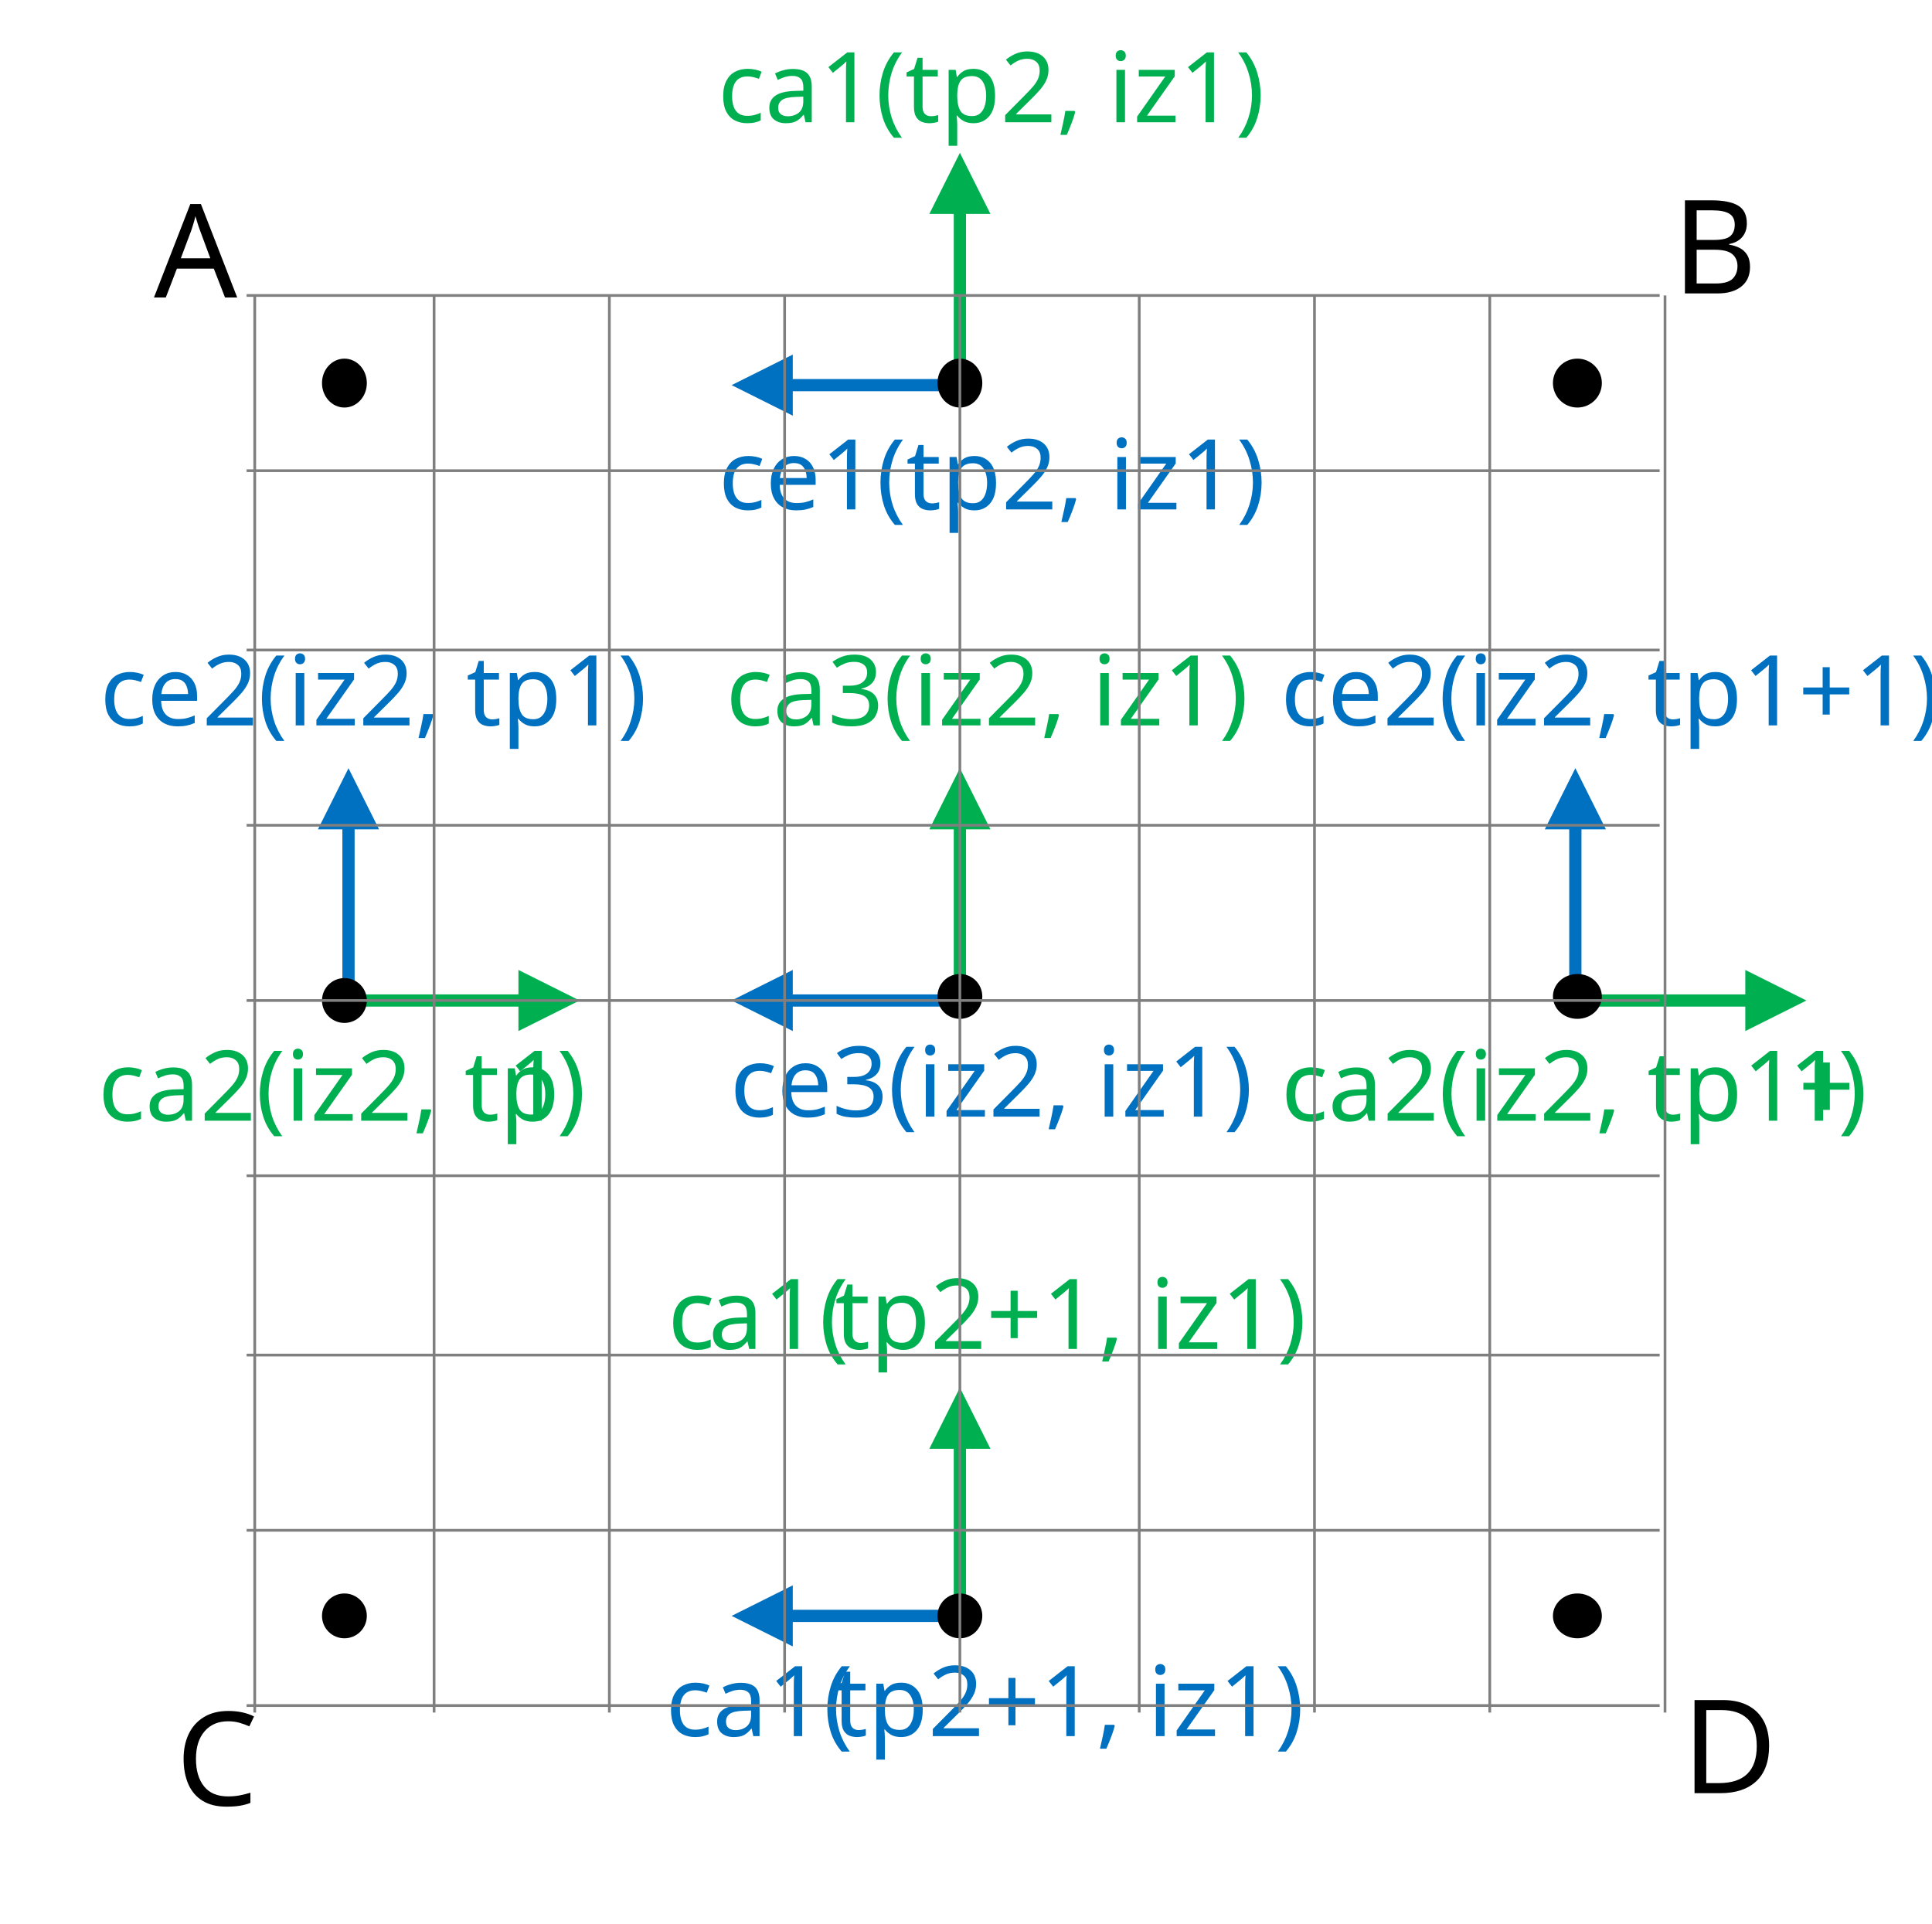
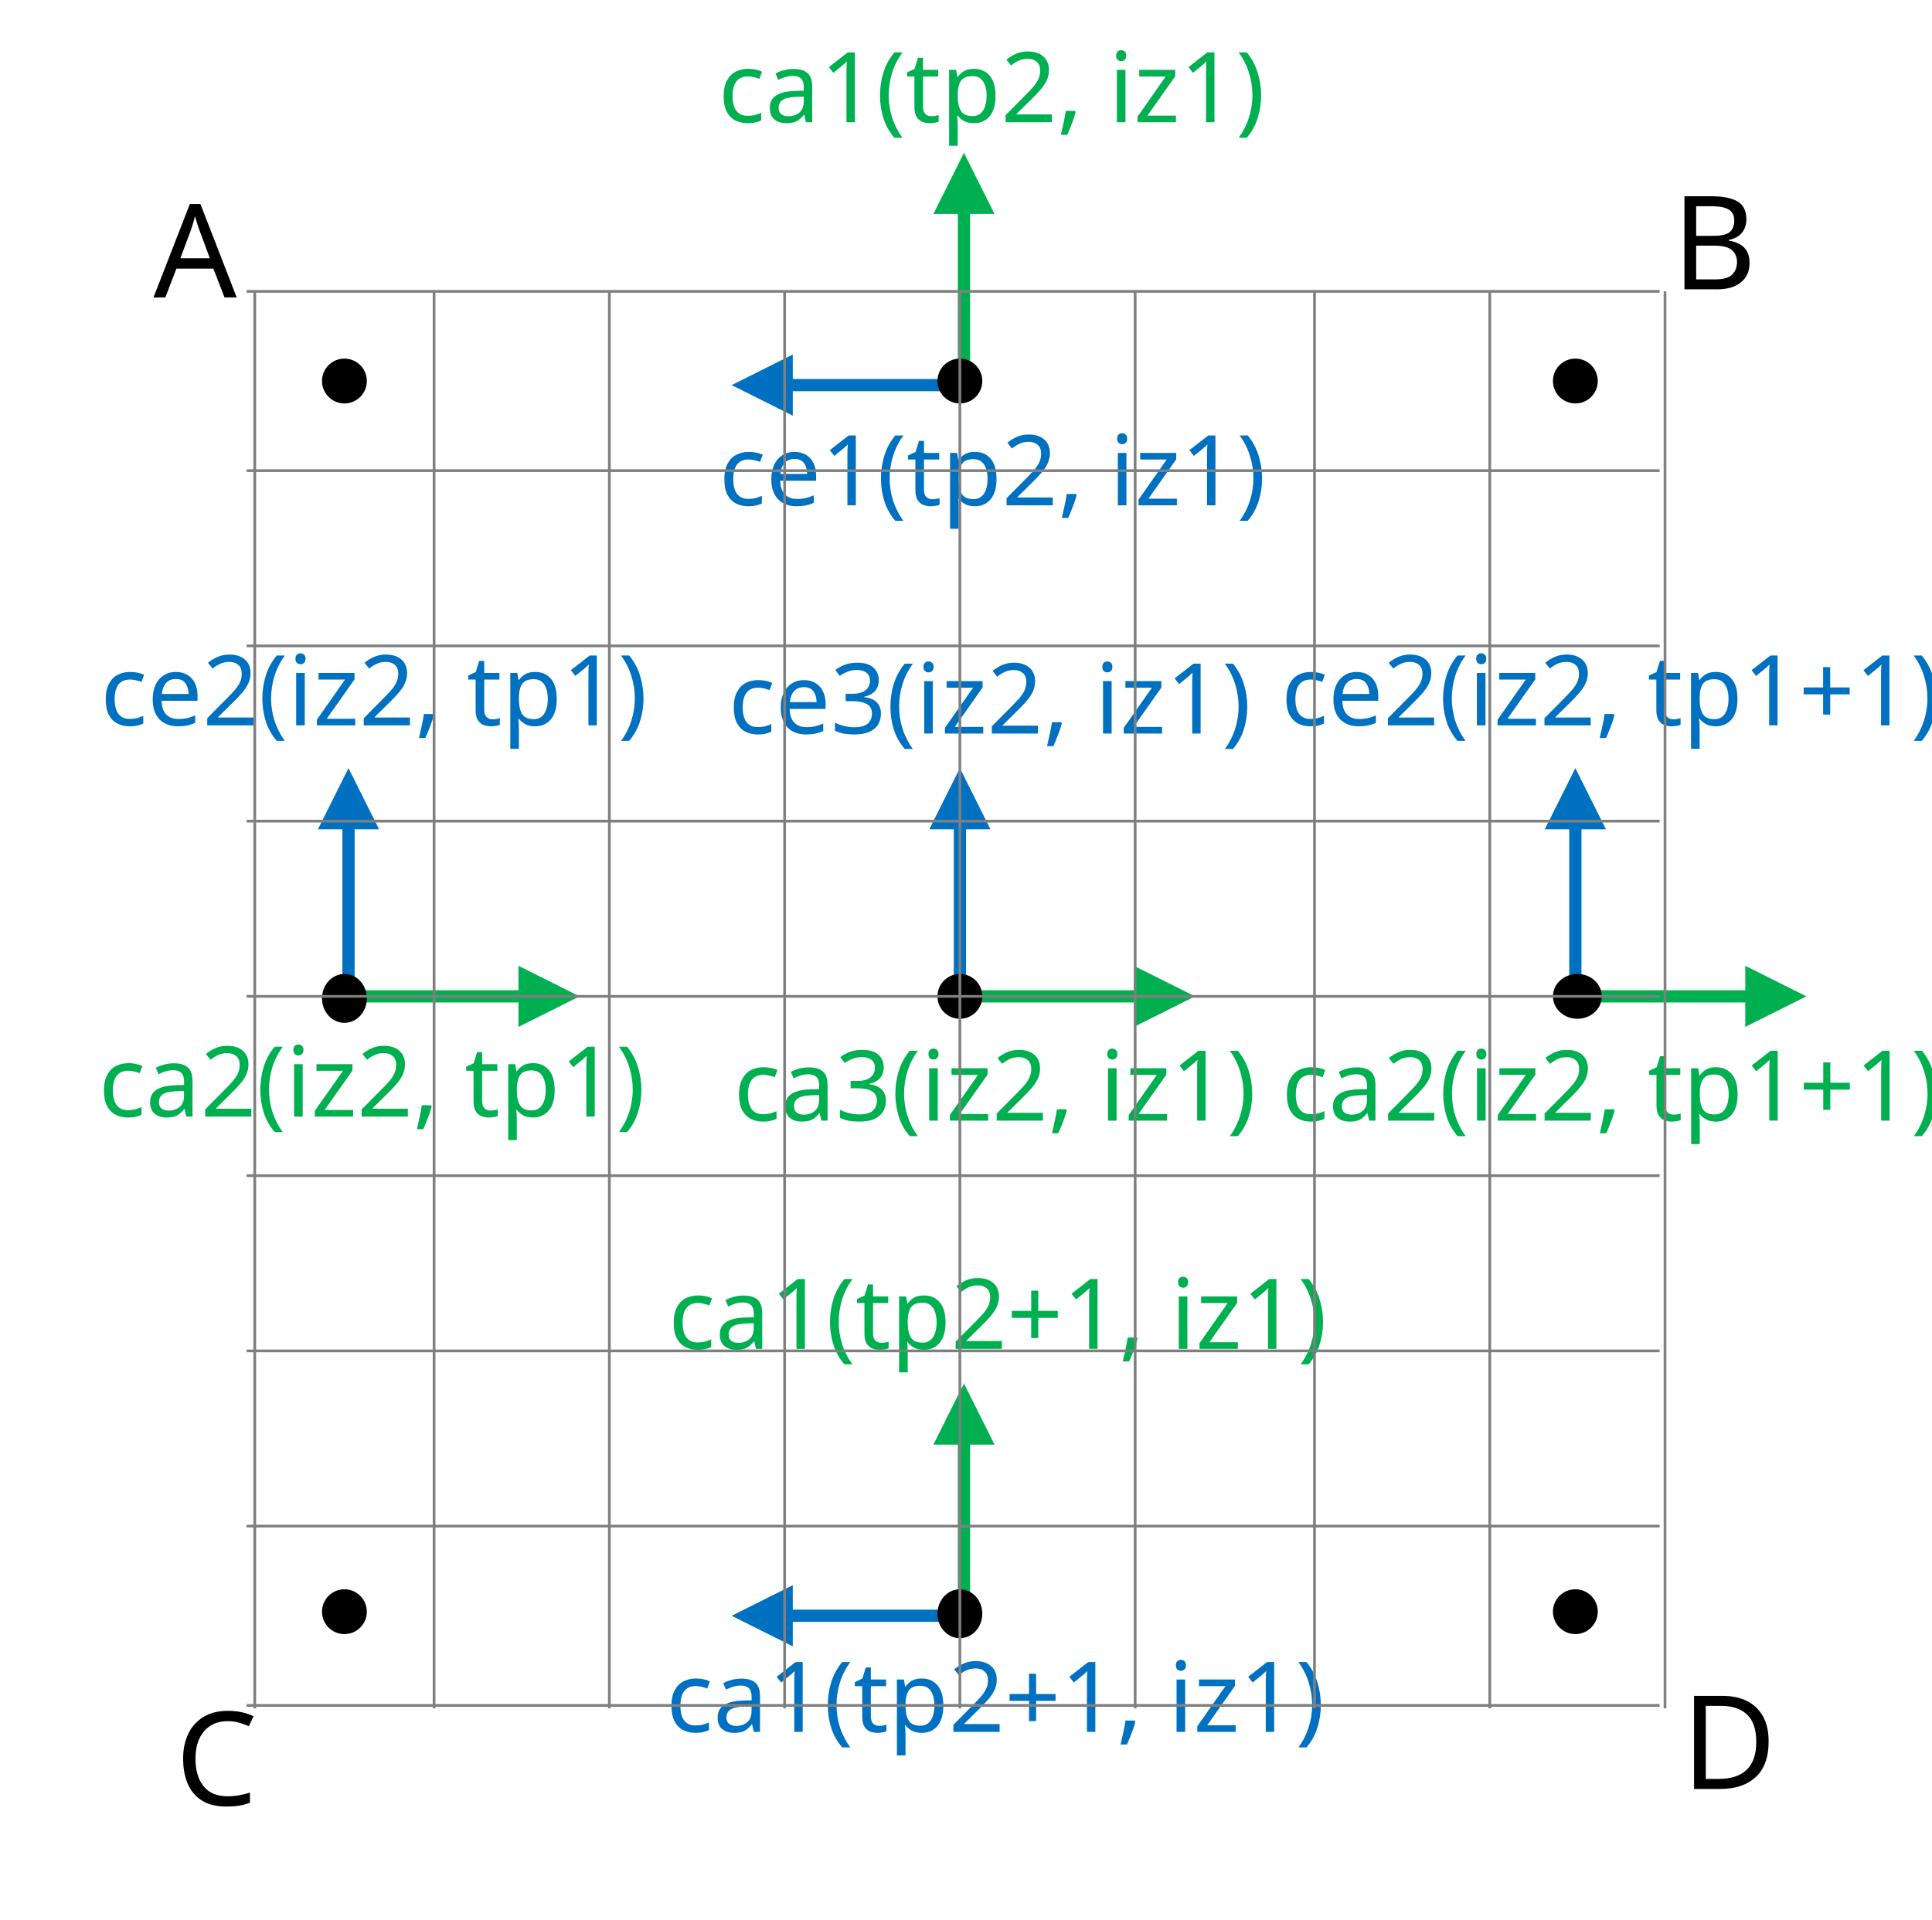
- <svg xmlns="http://www.w3.org/2000/svg" width="474" height="472" overflow="hidden">
+ <svg xmlns="http://www.w3.org/2000/svg" width="474" height="471" overflow="hidden">
  <defs>
    <clipPath id="clip0">
-       <rect x="341" y="104" width="474" height="472" />
+       <rect x="675" y="101" width="474" height="471" />
    </clipPath>
  </defs>
-   <g clip-path="url(#clip0)" transform="translate(-341 -104)">
-     <path d="M728 192C731.314 192 734 194.686 734 198 734 201.314 731.314 204 728 204 724.686 204 722 201.314 722 198 722 194.686 724.686 192 728 192Z" fill-rule="evenodd" />
-     <path d="M728 495C731.314 495 734 497.462 734 500.5 734 503.538 731.314 506 728 506 724.686 506 722 503.538 722 500.5 722 497.462 724.686 495 728 495Z" fill-rule="evenodd" />
-     <path d="M425.5 495C428.538 495 431 497.462 431 500.5 431 503.538 428.538 506 425.5 506 422.462 506 420 503.538 420 500.5 420 497.462 422.462 495 425.5 495Z" fill-rule="evenodd" />
-     <path d="M425.5 192C428.538 192 431 194.686 431 198 431 201.314 428.538 204 425.5 204 422.462 204 420 201.314 420 198 420 194.686 422.462 192 425.5 192Z" fill-rule="evenodd" />
-     <path d="M428 306 428 349.193 425 349.193 425 306ZM419 307.5 426.5 292.5 434 307.5Z" fill="#0070C0" />
-     <path d="M469.693 351 426.5 351 426.5 348 469.693 348ZM468.193 342 483.193 349.5 468.193 357Z" fill="#00B050" />
-     <path d="M729 306 729 349.193 726 349.193 726 306ZM720 307.5 727.5 292.5 735 307.5Z" fill="#0070C0" />
-     <path d="M770.693 351 727.5 351 727.5 348 770.693 348ZM769.193 342 784.193 349.5 769.193 357Z" fill="#00B050" />
-     <path d="M534 197 577.193 197 577.193 200 534 200ZM535.5 206 520.5 198.5 535.5 191Z" fill="#0070C0" />
-     <path d="M578 155 578 198.193 575 198.193 575 155ZM569 156.5 576.5 141.5 584 156.5Z" fill="#00B050" />
-     <path d="M534 348 577.193 348 577.193 351 534 351ZM535.5 357 520.5 349.5 535.5 342Z" fill="#0070C0" />
-     <path d="M578 306 578 349.193 575 349.193 575 306ZM569 307.5 576.5 292.5 584 307.5Z" fill="#00B050" />
-     <path d="M534 499 577.193 499 577.193 502 534 502ZM535.5 508 520.5 500.5 535.5 493Z" fill="#0070C0" />
-     <path d="M578 458 578 501.193 575 501.193 575 458ZM569 459.5 576.5 444.5 584 459.5Z" fill="#00B050" />
-     <path d="M425.5 344C428.538 344 431 346.462 431 349.5 431 352.538 428.538 355 425.5 355 422.462 355 420 352.538 420 349.5 420 346.462 422.462 344 425.5 344Z" fill-rule="evenodd" />
-     <path d="M576.5 343C579.538 343 582 345.462 582 348.5 582 351.538 579.538 354 576.5 354 573.462 354 571 351.538 571 348.5 571 345.462 573.462 343 576.5 343Z" fill-rule="evenodd" />
-     <path d="M728 343C731.314 343 734 345.462 734 348.5 734 351.538 731.314 354 728 354 724.686 354 722 351.538 722 348.5 722 345.462 724.686 343 728 343Z" fill-rule="evenodd" />
-     <path d="M576.5 495C579.538 495 582 497.462 582 500.5 582 503.538 579.538 506 576.5 506 573.462 506 571 503.538 571 500.5 571 497.462 573.462 495 576.5 495Z" fill-rule="evenodd" />
-     <path d="M576.5 192C579.538 192 582 194.686 582 198 582 201.314 579.538 204 576.5 204 573.463 204 571 201.314 571 198 571 194.686 573.463 192 576.5 192Z" fill-rule="evenodd" />
-     <text font-family="Calibri,Calibri_MSFontService,sans-serif" font-weight="400" font-size="32" transform="translate(378.772 177)">A<tspan font-size="32" x="372.505" y="-1">B</tspan>
+   <g clip-path="url(#clip0)" transform="translate(-675 -101)">
+     <path d="M762 303 762 346.193 759 346.193 759 303ZM753 304.5 760.5 289.5 768 304.5Z" fill="#0070C0" />
+     <path d="M803.693 347 760.5 347 760.5 344 803.693 344ZM802.193 338 817.193 345.5 802.193 353Z" fill="#00B050" />
+     <path d="M1063 303 1063 346.193 1060 346.193 1060 303ZM1054 304.5 1061.5 289.5 1069 304.5Z" fill="#0070C0" />
+     <path d="M1104.69 347 1061.5 347 1061.5 344 1104.69 344ZM1103.19 338 1118.19 345.5 1103.19 353Z" fill="#00B050" />
+     <path d="M868 194 911.193 194 911.193 197 868 197ZM869.5 203 854.5 195.5 869.5 188Z" fill="#0070C0" />
+     <path d="M913 152 913 195.193 910 195.193 910 152ZM904 153.5 911.5 138.5 919 153.5Z" fill="#00B050" />
+     <path d="M912 303 912 346.193 909 346.193 909 303ZM903 304.5 910.5 289.5 918 304.5Z" fill="#0070C0" />
+     <path d="M954.693 347 911.5 347 911.5 344 954.693 344ZM953.193 338 968.193 345.5 953.193 353Z" fill="#00B050" />
+     <path d="M868 496 911.193 496 911.193 499 868 499ZM869.5 505 854.5 497.5 869.5 490Z" fill="#0070C0" />
+     <path d="M913 454 913 497.193 910 497.193 910 454ZM904 455.5 911.5 440.5 919 455.5Z" fill="#00B050" />
+     <path d="M759.5 340C762.538 340 765 342.686 765 346 765 349.314 762.538 352 759.5 352 756.463 352 754 349.314 754 346 754 342.686 756.463 340 759.5 340Z" fill-rule="evenodd" />
+     <path d="M910.5 340C913.538 340 916 342.462 916 345.5 916 348.538 913.538 351 910.5 351 907.462 351 905 348.538 905 345.5 905 342.462 907.462 340 910.5 340Z" fill-rule="evenodd" />
+     <path d="M1062 340C1065.31 340 1068 342.462 1068 345.5 1068 348.538 1065.31 351 1062 351 1058.69 351 1056 348.538 1056 345.5 1056 342.462 1058.69 340 1062 340Z" fill-rule="evenodd" />
+     <path d="M910.5 491C913.538 491 916 493.686 916 497 916 500.314 913.538 503 910.5 503 907.463 503 905 500.314 905 497 905 493.686 907.463 491 910.5 491Z" fill-rule="evenodd" />
+     <path d="M910.5 189C913.538 189 916 191.462 916 194.5 916 197.538 913.538 200 910.5 200 907.462 200 905 197.538 905 194.5 905 191.462 907.462 189 910.5 189Z" fill-rule="evenodd" />
+     <text fill="#0070C0" font-family="Calibri,Calibri_MSFontService,sans-serif" font-weight="400" font-size="24" transform="translate(838.429 526)">ca1(tp2+1, iz1)<tspan fill="#00B050" font-size="24" x="12.806" y="-395">ca1(tp2, iz1)</tspan>
+       <tspan font-size="24" x="12.967" y="-301">ce1(tp2, iz1)</tspan>
+       <tspan fill="#00B050" font-size="24" x="0.539" y="-94">ca1(tp2+1, iz1)</tspan>
+       <tspan fill="#00B050" font-size="24" x="16.574" y="-150">ca3(iz2, iz1)</tspan>
+       <tspan font-size="24" x="15.289" y="-245">ce3(iz2, iz1)</tspan>
+       <tspan fill="#00B050" font-size="24" x="-139.234" y="-151">ca2(iz2, tp1)</tspan>
+       <tspan font-size="24" x="-138.797" y="-247">ce2(iz2, tp1)</tspan>
+       <tspan fill="#00B050" font-size="24" x="150.99" y="-150">ca2(iz2, tp1+1)</tspan>
+       <tspan font-size="24" x="150.883" y="-247">ce2(iz2, tp1+1)</tspan>
+     </text>
+     <path d="M1061.5 189C1064.54 189 1067 191.462 1067 194.5 1067 197.538 1064.54 200 1061.5 200 1058.46 200 1056 197.538 1056 194.5 1056 191.462 1058.46 189 1061.5 189Z" fill-rule="evenodd" />
+     <path d="M1061.5 491C1064.54 491 1067 493.462 1067 496.5 1067 499.538 1064.54 502 1061.5 502 1058.46 502 1056 499.538 1056 496.5 1056 493.462 1058.46 491 1061.5 491Z" fill-rule="evenodd" />
+     <path d="M759.5 491C762.538 491 765 493.462 765 496.5 765 499.538 762.538 502 759.5 502 756.462 502 754 499.538 754 496.5 754 493.462 756.462 491 759.5 491Z" fill-rule="evenodd" />
+     <path d="M759.5 189C762.538 189 765 191.462 765 194.5 765 197.538 762.538 200 759.5 200 756.462 200 754 197.538 754 194.5 754 191.462 756.462 189 759.5 189Z" fill-rule="evenodd" />
+     <text font-family="Calibri,Calibri_MSFontService,sans-serif" font-weight="400" font-size="32" transform="translate(712.655 174)">A<tspan font-size="32" x="372.505" y="-2">B</tspan>
      <tspan font-size="32" x="5.321" y="370">C</tspan>
-       <tspan font-size="32" x="374.86" y="367">D</tspan>
-       <tspan fill="#0070C0" font-size="24" x="125.542" y="353">ca1(</tspan>
-       <tspan fill="#0070C0" font-size="24" x="166.509" y="353">tp2+1, iz1)</tspan>
-       <tspan fill="#00B050" font-size="24" x="138.348" y="-43">ca1(tp2, iz1)</tspan>
-       <tspan fill="#0070C0" font-size="24" x="138.509" y="52">ce1(tp2, iz1)</tspan>
-       <tspan fill="#00B050" font-size="24" x="126.081" y="258">c</tspan>
-       <tspan fill="#00B050" font-size="24" x="136.048" y="258">a1(</tspan>
-       <tspan fill="#00B050" font-size="24" x="167.048" y="258">tp2+1, iz1)</tspan>
-       <tspan fill="#00B050" font-size="24" x="140.325" y="105">ca3(iz2, iz1)</tspan>
-       <tspan fill="#0070C0" font-size="24" x="141.342" y="201">ce3(iz2, iz1)</tspan>
-       <tspan fill="#00B050" font-size="24" x="-13.692" y="202">ca2(iz2, tp</tspan>
-       <tspan fill="#00B050" font-size="24" x="86.608" y="202">1</tspan>
-       <tspan fill="#00B050" font-size="24" x="98.775" y="202">)</tspan>
-       <tspan fill="#0070C0" font-size="24" x="-13.255" y="105">ce2(iz2, tp1)</tspan>
-       <tspan fill="#00B050" font-size="24" x="276.532" y="202">ca2(iz2, tp1+</tspan>
-       <tspan fill="#00B050" font-size="24" x="400.999" y="202">1</tspan>
-       <tspan fill="#00B050" font-size="24" x="413.166" y="202">)</tspan>
-       <tspan fill="#0070C0" font-size="24" x="276.425" y="105">ce2(iz2, tp1+1)</tspan>
+       <tspan font-size="32" x="374.86" y="366">D</tspan>
    </text>
-     <path d="M403.5 176.5 403.5 524.217" stroke="#7F7F7F" stroke-width="0.667" stroke-miterlimit="8" fill="none" fill-rule="evenodd" />
-     <path d="M447.5 176.5 447.5 524.217" stroke="#7F7F7F" stroke-width="0.667" stroke-miterlimit="8" fill="none" fill-rule="evenodd" />
-     <path d="M490.5 176.5 490.5 524.217" stroke="#7F7F7F" stroke-width="0.667" stroke-miterlimit="8" fill="none" fill-rule="evenodd" />
-     <path d="M533.5 176.5 533.5 524.217" stroke="#7F7F7F" stroke-width="0.667" stroke-miterlimit="8" fill="none" fill-rule="evenodd" />
-     <path d="M620.5 176.5 620.5 524.217" stroke="#7F7F7F" stroke-width="0.667" stroke-miterlimit="8" fill="none" fill-rule="evenodd" />
-     <path d="M663.5 176.5 663.5 524.217" stroke="#7F7F7F" stroke-width="0.667" stroke-miterlimit="8" fill="none" fill-rule="evenodd" />
-     <path d="M706.5 176.5 706.5 524.217" stroke="#7F7F7F" stroke-width="0.667" stroke-miterlimit="8" fill="none" fill-rule="evenodd" />
-     <path d="M576.5 176.5 576.5 524.217" stroke="#7F7F7F" stroke-width="0.667" stroke-miterlimit="8" fill="none" fill-rule="evenodd" />
-     <path d="M749.5 176.5 749.5 524.217" stroke="#7F7F7F" stroke-width="0.667" stroke-miterlimit="8" fill="none" fill-rule="evenodd" />
-     <path d="M401.5 176.5 748.183 176.5" stroke="#7F7F7F" stroke-width="0.667" stroke-miterlimit="8" fill="none" fill-rule="evenodd" />
-     <path d="M401.5 219.5 748.183 219.5" stroke="#7F7F7F" stroke-width="0.667" stroke-miterlimit="8" fill="none" fill-rule="evenodd" />
-     <path d="M401.5 263.5 748.183 263.5" stroke="#7F7F7F" stroke-width="0.667" stroke-miterlimit="8" fill="none" fill-rule="evenodd" />
-     <path d="M401.5 306.5 748.183 306.5" stroke="#7F7F7F" stroke-width="0.667" stroke-miterlimit="8" fill="none" fill-rule="evenodd" />
-     <path d="M401.5 349.5 748.183 349.5" stroke="#7F7F7F" stroke-width="0.667" stroke-miterlimit="8" fill="none" fill-rule="evenodd" />
-     <path d="M401.5 392.5 748.183 392.5" stroke="#7F7F7F" stroke-width="0.667" stroke-miterlimit="8" fill="none" fill-rule="evenodd" />
-     <path d="M401.5 436.5 748.183 436.5" stroke="#7F7F7F" stroke-width="0.667" stroke-miterlimit="8" fill="none" fill-rule="evenodd" />
-     <path d="M401.5 479.5 748.183 479.5" stroke="#7F7F7F" stroke-width="0.667" stroke-miterlimit="8" fill="none" fill-rule="evenodd" />
-     <path d="M401.5 522.5 748.183 522.5" stroke="#7F7F7F" stroke-width="0.667" stroke-miterlimit="8" fill="none" fill-rule="evenodd" />
+     <path d="M737.5 172.5 737.5 520.217" stroke="#7F7F7F" stroke-width="0.667" stroke-miterlimit="8" fill="none" fill-rule="evenodd" />
+     <path d="M781.5 172.5 781.5 520.217" stroke="#7F7F7F" stroke-width="0.667" stroke-miterlimit="8" fill="none" fill-rule="evenodd" />
+     <path d="M824.5 172.5 824.5 520.217" stroke="#7F7F7F" stroke-width="0.667" stroke-miterlimit="8" fill="none" fill-rule="evenodd" />
+     <path d="M867.5 172.5 867.5 520.217" stroke="#7F7F7F" stroke-width="0.667" stroke-miterlimit="8" fill="none" fill-rule="evenodd" />
+     <path d="M953.5 172.5 953.5 520.217" stroke="#7F7F7F" stroke-width="0.667" stroke-miterlimit="8" fill="none" fill-rule="evenodd" />
+     <path d="M997.5 172.5 997.5 520.217" stroke="#7F7F7F" stroke-width="0.667" stroke-miterlimit="8" fill="none" fill-rule="evenodd" />
+     <path d="M1040.5 172.5 1040.5 520.217" stroke="#7F7F7F" stroke-width="0.667" stroke-miterlimit="8" fill="none" fill-rule="evenodd" />
+     <path d="M910.5 172.5 910.5 520.217" stroke="#7F7F7F" stroke-width="0.667" stroke-miterlimit="8" fill="none" fill-rule="evenodd" />
+     <path d="M1083.5 172.5 1083.5 520.217" stroke="#7F7F7F" stroke-width="0.667" stroke-miterlimit="8" fill="none" fill-rule="evenodd" />
+     <path d="M735.5 172.5 1082.18 172.5" stroke="#7F7F7F" stroke-width="0.667" stroke-miterlimit="8" fill="none" fill-rule="evenodd" />
+     <path d="M735.5 216.5 1082.18 216.5" stroke="#7F7F7F" stroke-width="0.667" stroke-miterlimit="8" fill="none" fill-rule="evenodd" />
+     <path d="M735.5 259.5 1082.18 259.5" stroke="#7F7F7F" stroke-width="0.667" stroke-miterlimit="8" fill="none" fill-rule="evenodd" />
+     <path d="M735.5 302.5 1082.18 302.5" stroke="#7F7F7F" stroke-width="0.667" stroke-miterlimit="8" fill="none" fill-rule="evenodd" />
+     <path d="M735.5 345.5 1082.18 345.5" stroke="#7F7F7F" stroke-width="0.667" stroke-miterlimit="8" fill="none" fill-rule="evenodd" />
+     <path d="M735.5 389.5 1082.18 389.5" stroke="#7F7F7F" stroke-width="0.667" stroke-miterlimit="8" fill="none" fill-rule="evenodd" />
+     <path d="M735.5 432.5 1082.18 432.5" stroke="#7F7F7F" stroke-width="0.667" stroke-miterlimit="8" fill="none" fill-rule="evenodd" />
+     <path d="M735.5 475.5 1082.18 475.5" stroke="#7F7F7F" stroke-width="0.667" stroke-miterlimit="8" fill="none" fill-rule="evenodd" />
+     <path d="M735.5 519.5 1082.18 519.5" stroke="#7F7F7F" stroke-width="0.667" stroke-miterlimit="8" fill="none" fill-rule="evenodd" />
  </g>
</svg>
